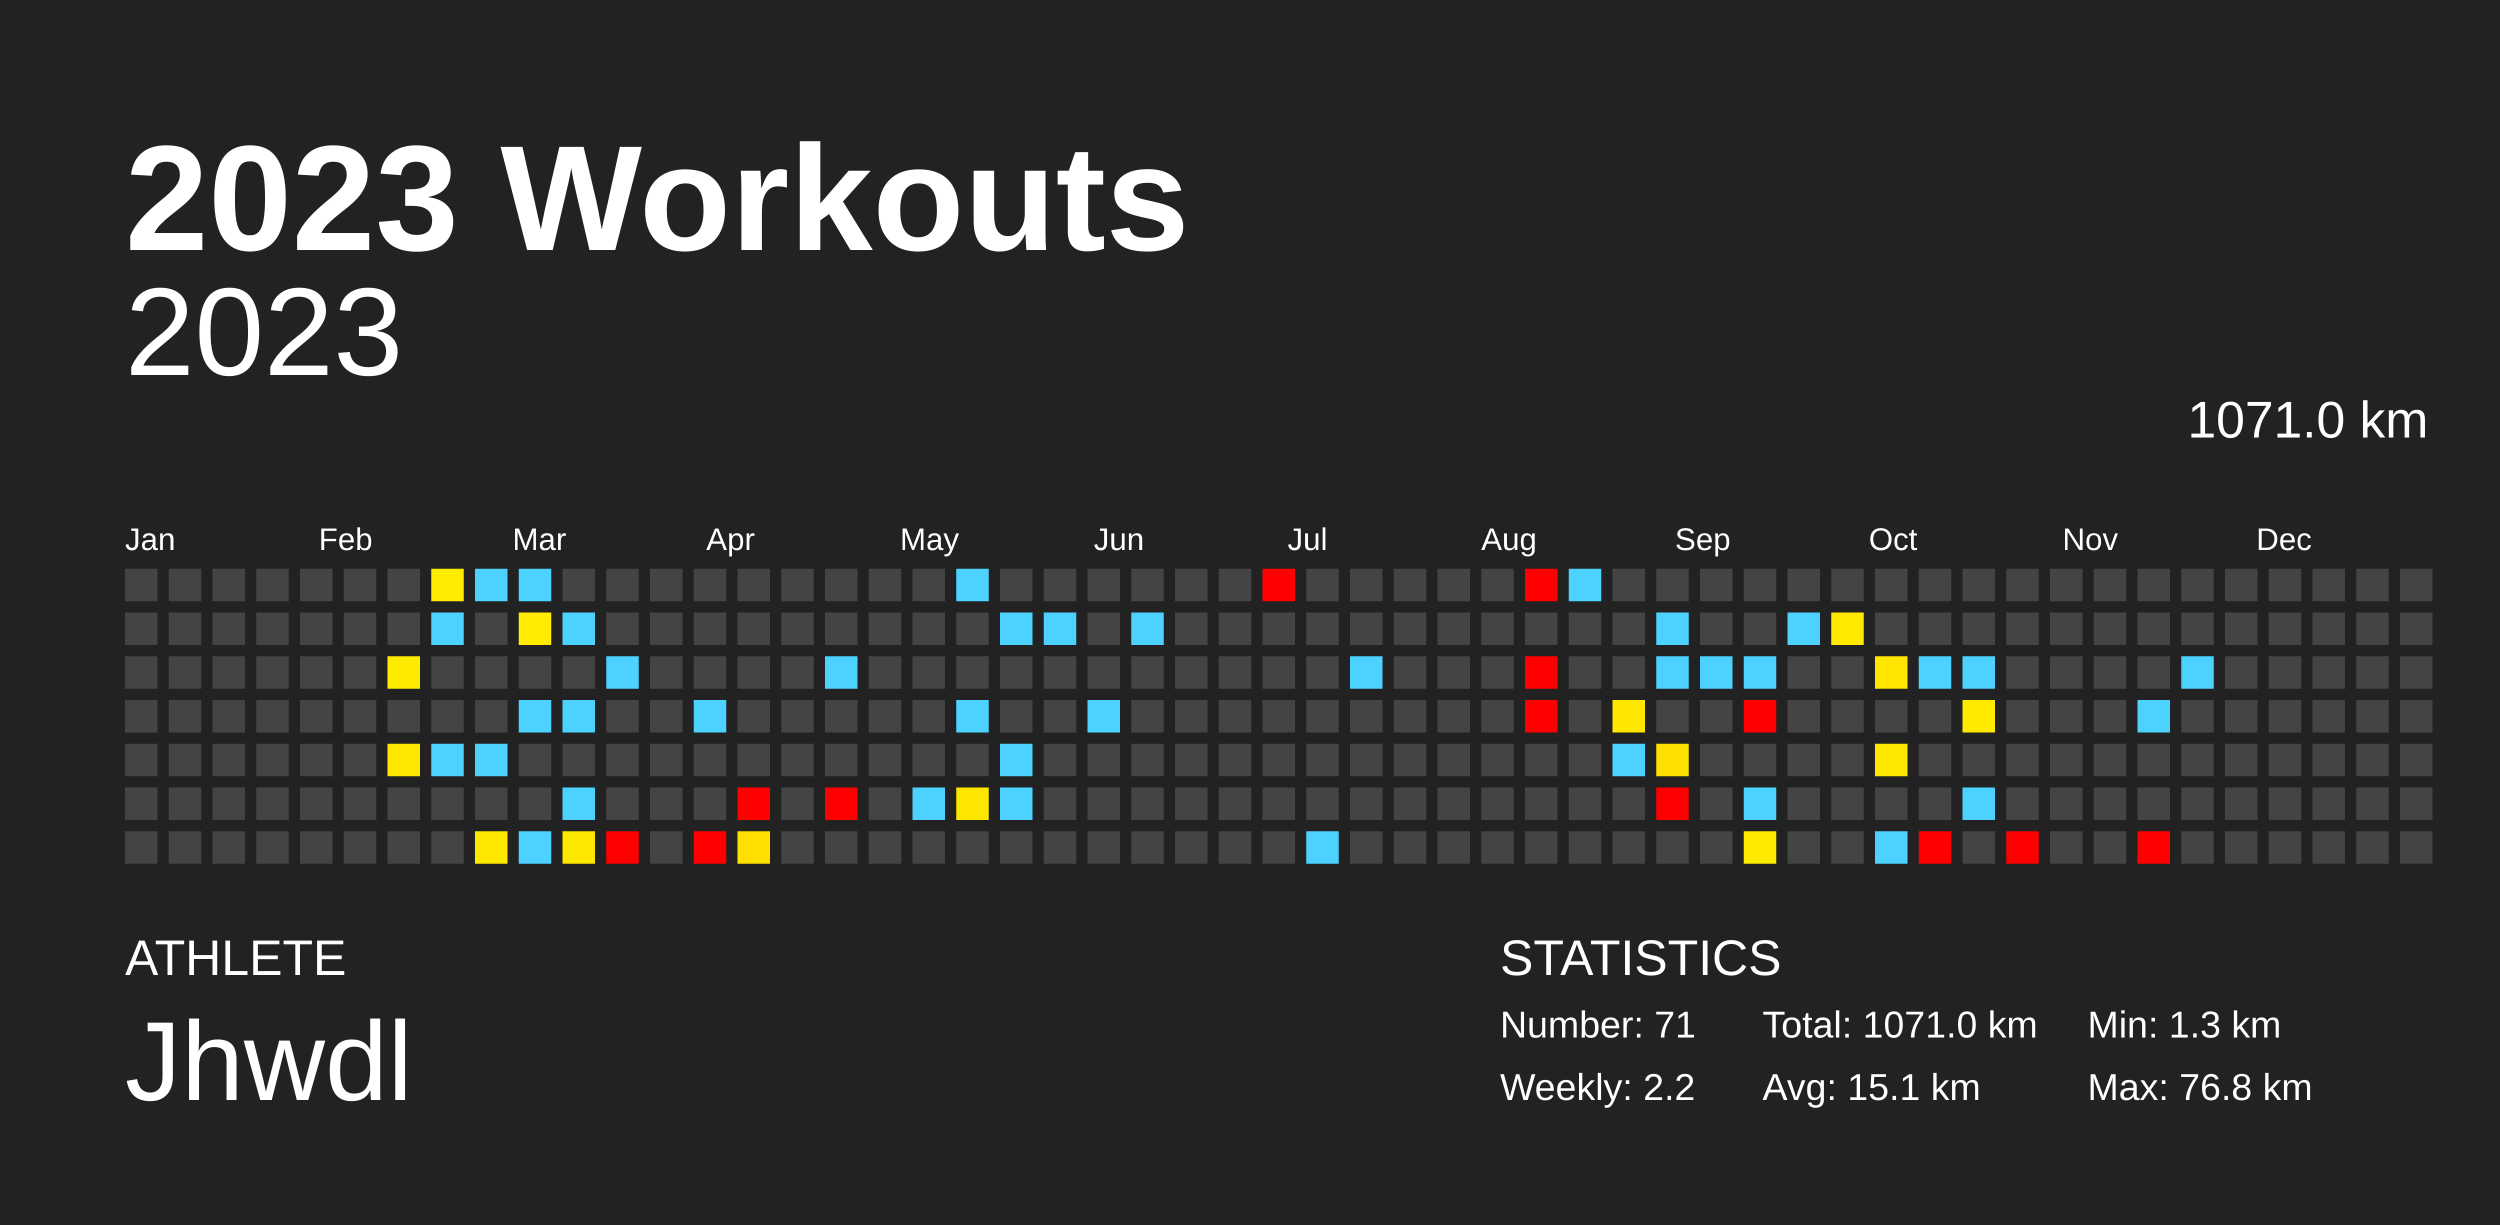
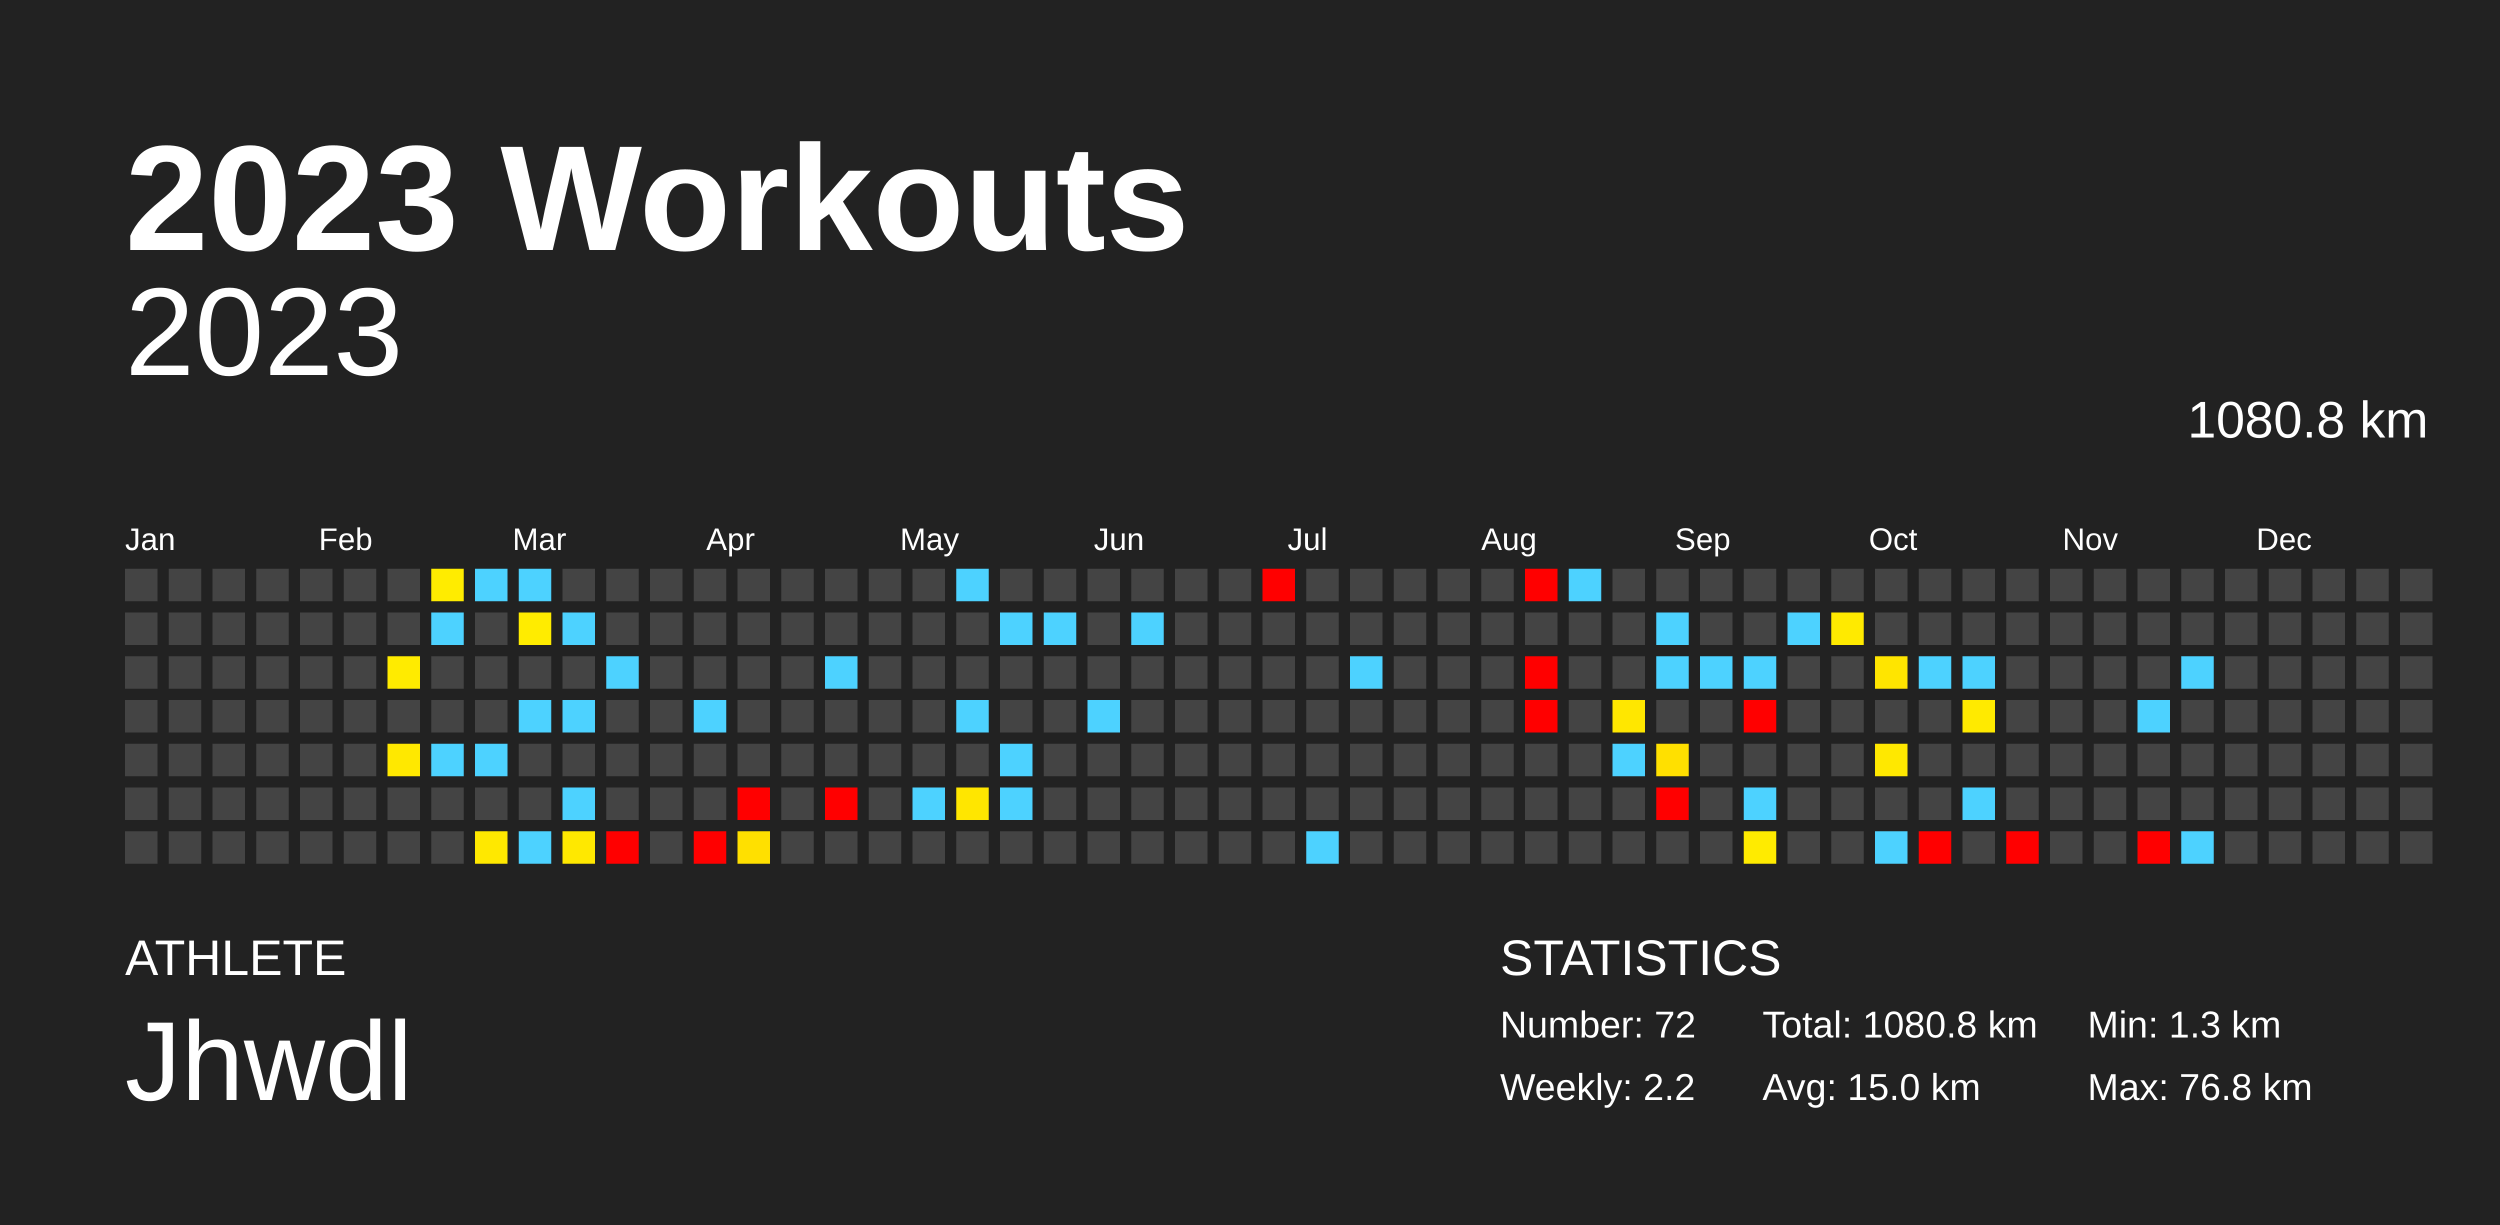
<svg xmlns="http://www.w3.org/2000/svg" baseProfile="full" height="98mm" version="1.1" viewBox="0,0,200,98" width="200mm">
  <defs />
  <rect fill="#222222" height="98" width="200" x="0" y="0" />
  <text fill="#FFFFFF" style="font-size:12px; font-family:Arial; font-weight:bold;" x="10" y="20">2023 Workouts</text>
  <text fill="#FFFFFF" style="font-size:4px; font-family:Arial" x="10" y="78">ATHLETE</text>
  <text fill="#FFFFFF" style="font-size:9px; font-family:Arial" x="10" y="88">Jhwdl</text>
  <text fill="#FFFFFF" style="font-size:4px; font-family:Arial" x="120" y="78">STATISTICS</text>
-   <text fill="#FFFFFF" style="font-size:3px; font-family:Arial" x="120" y="83">Number: 71</text>
+   <text fill="#FFFFFF" style="font-size:3px; font-family:Arial" x="120" y="83">Number: 72</text>
  <text fill="#FFFFFF" style="font-size:3px; font-family:Arial" x="120" y="88">Weekly: 2.2</text>
-   <text fill="#FFFFFF" style="font-size:3px; font-family:Arial" x="141" y="83">Total: 1071.0 km</text>
-   <text fill="#FFFFFF" style="font-size:3px; font-family:Arial" x="141" y="88">Avg: 15.1 km</text>
+   <text fill="#FFFFFF" style="font-size:3px; font-family:Arial" x="141" y="83">Total: 1080.8 km</text>
+   <text fill="#FFFFFF" style="font-size:3px; font-family:Arial" x="141" y="88">Avg: 15.0 km</text>
  <text fill="#FFFFFF" style="font-size:3px; font-family:Arial" x="167" y="83">Min: 1.3 km</text>
  <text fill="#FFFFFF" style="font-size:3px; font-family:Arial" x="167" y="88">Max: 76.8 km</text>
  <text alignment-baseline="hanging" fill="#FFFFFF" style="font-size:10.0px; font-family:Arial;" x="10" y="30">2023</text>
-   <text alignment-baseline="hanging" fill="#FFFFFF" style="font-size:4.125px; font-family:Arial;" x="175" y="35">1071.0 km</text>
+   <text alignment-baseline="hanging" fill="#FFFFFF" style="font-size:4.125px; font-family:Arial;" x="175" y="35">1080.8 km</text>
  <text fill="#FFFFFF" style="font-size:2.5px; font-family:Arial" x="10.0" y="44">Jan</text>
  <text fill="#FFFFFF" style="font-size:2.5px; font-family:Arial" x="25.5" y="44">Feb</text>
  <text fill="#FFFFFF" style="font-size:2.5px; font-family:Arial" x="41.0" y="44">Mar</text>
  <text fill="#FFFFFF" style="font-size:2.5px; font-family:Arial" x="56.5" y="44">Apr</text>
  <text fill="#FFFFFF" style="font-size:2.5px; font-family:Arial" x="72.0" y="44">May</text>
  <text fill="#FFFFFF" style="font-size:2.5px; font-family:Arial" x="87.5" y="44">Jun</text>
  <text fill="#FFFFFF" style="font-size:2.5px; font-family:Arial" x="103.0" y="44">Jul</text>
  <text fill="#FFFFFF" style="font-size:2.5px; font-family:Arial" x="118.5" y="44">Aug</text>
  <text fill="#FFFFFF" style="font-size:2.5px; font-family:Arial" x="134.0" y="44">Sep</text>
  <text fill="#FFFFFF" style="font-size:2.5px; font-family:Arial" x="149.5" y="44">Oct</text>
  <text fill="#FFFFFF" style="font-size:2.5px; font-family:Arial" x="165.0" y="44">Nov</text>
  <text fill="#FFFFFF" style="font-size:2.5px; font-family:Arial" x="180.5" y="44">Dec</text>
  <rect fill="#444444" height="2.6" width="2.6" x="10.0" y="45.5" />
  <rect fill="#444444" height="2.6" width="2.6" x="10.0" y="49.0" />
  <rect fill="#444444" height="2.6" width="2.6" x="10.0" y="52.5" />
  <rect fill="#444444" height="2.6" width="2.6" x="10.0" y="56.0" />
  <rect fill="#444444" height="2.6" width="2.6" x="10.0" y="59.5" />
  <rect fill="#444444" height="2.6" width="2.6" x="10.0" y="63.0" />
  <rect fill="#444444" height="2.6" width="2.6" x="10.0" y="66.5" />
  <rect fill="#444444" height="2.6" width="2.6" x="13.5" y="45.5" />
  <rect fill="#444444" height="2.6" width="2.6" x="13.5" y="49.0" />
  <rect fill="#444444" height="2.6" width="2.6" x="13.5" y="52.5" />
  <rect fill="#444444" height="2.6" width="2.6" x="13.5" y="56.0" />
  <rect fill="#444444" height="2.6" width="2.6" x="13.5" y="59.5" />
  <rect fill="#444444" height="2.6" width="2.6" x="13.5" y="63.0" />
  <rect fill="#444444" height="2.6" width="2.6" x="13.5" y="66.5" />
  <rect fill="#444444" height="2.6" width="2.6" x="17.0" y="45.5" />
  <rect fill="#444444" height="2.6" width="2.6" x="17.0" y="49.0" />
  <rect fill="#444444" height="2.6" width="2.6" x="17.0" y="52.5" />
  <rect fill="#444444" height="2.6" width="2.6" x="17.0" y="56.0" />
  <rect fill="#444444" height="2.6" width="2.6" x="17.0" y="59.5" />
  <rect fill="#444444" height="2.6" width="2.6" x="17.0" y="63.0" />
  <rect fill="#444444" height="2.6" width="2.6" x="17.0" y="66.5" />
  <rect fill="#444444" height="2.6" width="2.6" x="20.5" y="45.5" />
  <rect fill="#444444" height="2.6" width="2.6" x="20.5" y="49.0" />
  <rect fill="#444444" height="2.6" width="2.6" x="20.5" y="52.5" />
  <rect fill="#444444" height="2.6" width="2.6" x="20.5" y="56.0" />
  <rect fill="#444444" height="2.6" width="2.6" x="20.5" y="59.5" />
  <rect fill="#444444" height="2.6" width="2.6" x="20.5" y="63.0" />
  <rect fill="#444444" height="2.6" width="2.6" x="20.5" y="66.5" />
  <rect fill="#444444" height="2.6" width="2.6" x="24.0" y="45.5" />
  <rect fill="#444444" height="2.6" width="2.6" x="24.0" y="49.0" />
  <rect fill="#444444" height="2.6" width="2.6" x="24.0" y="52.5" />
  <rect fill="#444444" height="2.6" width="2.6" x="24.0" y="56.0" />
  <rect fill="#444444" height="2.6" width="2.6" x="24.0" y="59.5" />
  <rect fill="#444444" height="2.6" width="2.6" x="24.0" y="63.0" />
  <rect fill="#444444" height="2.6" width="2.6" x="24.0" y="66.5" />
  <rect fill="#444444" height="2.6" width="2.6" x="27.5" y="45.5" />
  <rect fill="#444444" height="2.6" width="2.6" x="27.5" y="49.0" />
  <rect fill="#444444" height="2.6" width="2.6" x="27.5" y="52.5" />
  <rect fill="#444444" height="2.6" width="2.6" x="27.5" y="56.0" />
  <rect fill="#444444" height="2.6" width="2.6" x="27.5" y="59.5" />
  <rect fill="#444444" height="2.6" width="2.6" x="27.5" y="63.0" />
  <rect fill="#444444" height="2.6" width="2.6" x="27.5" y="66.5" />
  <rect fill="#444444" height="2.6" width="2.6" x="31.0" y="45.5" />
  <rect fill="#444444" height="2.6" width="2.6" x="31.0" y="49.0" />
  <rect fill="#ffeb00" height="2.6" width="2.6" x="31.0" y="52.5" />
  <rect fill="#444444" height="2.6" width="2.6" x="31.0" y="56.0" />
  <rect fill="#ffe800" height="2.6" width="2.6" x="31.0" y="59.5" />
  <rect fill="#444444" height="2.6" width="2.6" x="31.0" y="63.0" />
  <rect fill="#444444" height="2.6" width="2.6" x="31.0" y="66.5" />
  <rect fill="#ffec00" height="2.6" width="2.6" x="34.5" y="45.5" />
  <rect fill="#4dd2ff" height="2.6" width="2.6" x="34.5" y="49.0" />
  <rect fill="#444444" height="2.6" width="2.6" x="34.5" y="52.5" />
  <rect fill="#444444" height="2.6" width="2.6" x="34.5" y="56.0" />
  <rect fill="#4dd2ff" height="2.6" width="2.6" x="34.5" y="59.5" />
  <rect fill="#444444" height="2.6" width="2.6" x="34.5" y="63.0" />
  <rect fill="#444444" height="2.6" width="2.6" x="34.5" y="66.5" />
  <rect fill="#4dd2ff" height="2.6" width="2.6" x="38.0" y="45.5" />
  <rect fill="#444444" height="2.6" width="2.6" x="38.0" y="49.0" />
  <rect fill="#444444" height="2.6" width="2.6" x="38.0" y="52.5" />
  <rect fill="#444444" height="2.6" width="2.6" x="38.0" y="56.0" />
  <rect fill="#4dd2ff" height="2.6" width="2.6" x="38.0" y="59.5" />
  <rect fill="#444444" height="2.6" width="2.6" x="38.0" y="63.0" />
  <rect fill="#ffe800" height="2.6" width="2.6" x="38.0" y="66.5" />
  <rect fill="#4dd2ff" height="2.6" width="2.6" x="41.5" y="45.5" />
  <rect fill="#ffec00" height="2.6" width="2.6" x="41.5" y="49.0" />
  <rect fill="#444444" height="2.6" width="2.6" x="41.5" y="52.5" />
  <rect fill="#4dd2ff" height="2.6" width="2.6" x="41.5" y="56.0" />
  <rect fill="#444444" height="2.6" width="2.6" x="41.5" y="59.5" />
  <rect fill="#444444" height="2.6" width="2.6" x="41.5" y="63.0" />
  <rect fill="#4dd2ff" height="2.6" width="2.6" x="41.5" y="66.5" />
  <rect fill="#444444" height="2.6" width="2.6" x="45.0" y="45.5" />
  <rect fill="#4dd2ff" height="2.6" width="2.6" x="45.0" y="49.0" />
  <rect fill="#444444" height="2.6" width="2.6" x="45.0" y="52.5" />
  <rect fill="#4dd2ff" height="2.6" width="2.6" x="45.0" y="56.0" />
  <rect fill="#444444" height="2.6" width="2.6" x="45.0" y="59.5" />
  <rect fill="#4dd2ff" height="2.6" width="2.6" x="45.0" y="63.0" />
  <rect fill="#ffe800" height="2.6" width="2.6" x="45.0" y="66.5" />
  <rect fill="#444444" height="2.6" width="2.6" x="48.5" y="45.5" />
  <rect fill="#444444" height="2.6" width="2.6" x="48.5" y="49.0" />
  <rect fill="#4dd2ff" height="2.6" width="2.6" x="48.5" y="52.5" />
  <rect fill="#444444" height="2.6" width="2.6" x="48.5" y="56.0" />
  <rect fill="#444444" height="2.6" width="2.6" x="48.5" y="59.5" />
  <rect fill="#444444" height="2.6" width="2.6" x="48.5" y="63.0" />
  <rect fill="red" height="2.6" width="2.6" x="48.5" y="66.5" />
  <rect fill="#444444" height="2.6" width="2.6" x="52.0" y="45.5" />
  <rect fill="#444444" height="2.6" width="2.6" x="52.0" y="49.0" />
  <rect fill="#444444" height="2.6" width="2.6" x="52.0" y="52.5" />
  <rect fill="#444444" height="2.6" width="2.6" x="52.0" y="56.0" />
  <rect fill="#444444" height="2.6" width="2.6" x="52.0" y="59.5" />
  <rect fill="#444444" height="2.6" width="2.6" x="52.0" y="63.0" />
  <rect fill="#444444" height="2.6" width="2.6" x="52.0" y="66.5" />
  <rect fill="#444444" height="2.6" width="2.6" x="55.5" y="45.5" />
  <rect fill="#444444" height="2.6" width="2.6" x="55.5" y="49.0" />
  <rect fill="#444444" height="2.6" width="2.6" x="55.5" y="52.5" />
  <rect fill="#4dd2ff" height="2.6" width="2.6" x="55.5" y="56.0" />
  <rect fill="#444444" height="2.6" width="2.6" x="55.5" y="59.5" />
  <rect fill="#444444" height="2.6" width="2.6" x="55.5" y="63.0" />
  <rect fill="red" height="2.6" width="2.6" x="55.5" y="66.5" />
  <rect fill="#444444" height="2.6" width="2.6" x="59.0" y="45.5" />
  <rect fill="#444444" height="2.6" width="2.6" x="59.0" y="49.0" />
  <rect fill="#444444" height="2.6" width="2.6" x="59.0" y="52.5" />
  <rect fill="#444444" height="2.6" width="2.6" x="59.0" y="56.0" />
  <rect fill="#444444" height="2.6" width="2.6" x="59.0" y="59.5" />
  <rect fill="red" height="2.6" width="2.6" x="59.0" y="63.0" />
  <rect fill="#ffe000" height="2.6" width="2.6" x="59.0" y="66.5" />
  <rect fill="#444444" height="2.6" width="2.6" x="62.5" y="45.5" />
  <rect fill="#444444" height="2.6" width="2.6" x="62.5" y="49.0" />
  <rect fill="#444444" height="2.6" width="2.6" x="62.5" y="52.5" />
  <rect fill="#444444" height="2.6" width="2.6" x="62.5" y="56.0" />
  <rect fill="#444444" height="2.6" width="2.6" x="62.5" y="59.5" />
  <rect fill="#444444" height="2.6" width="2.6" x="62.5" y="63.0" />
  <rect fill="#444444" height="2.6" width="2.6" x="62.5" y="66.5" />
  <rect fill="#444444" height="2.6" width="2.6" x="66.0" y="45.5" />
  <rect fill="#444444" height="2.6" width="2.6" x="66.0" y="49.0" />
  <rect fill="#4dd2ff" height="2.6" width="2.6" x="66.0" y="52.5" />
  <rect fill="#444444" height="2.6" width="2.6" x="66.0" y="56.0" />
  <rect fill="#444444" height="2.6" width="2.6" x="66.0" y="59.5" />
  <rect fill="red" height="2.6" width="2.6" x="66.0" y="63.0" />
  <rect fill="#444444" height="2.6" width="2.6" x="66.0" y="66.5" />
  <rect fill="#444444" height="2.6" width="2.6" x="69.5" y="45.5" />
  <rect fill="#444444" height="2.6" width="2.6" x="69.5" y="49.0" />
  <rect fill="#444444" height="2.6" width="2.6" x="69.5" y="52.5" />
  <rect fill="#444444" height="2.6" width="2.6" x="69.5" y="56.0" />
  <rect fill="#444444" height="2.6" width="2.6" x="69.5" y="59.5" />
  <rect fill="#444444" height="2.6" width="2.6" x="69.5" y="63.0" />
  <rect fill="#444444" height="2.6" width="2.6" x="69.5" y="66.5" />
  <rect fill="#444444" height="2.6" width="2.6" x="73.0" y="45.5" />
  <rect fill="#444444" height="2.6" width="2.6" x="73.0" y="49.0" />
  <rect fill="#444444" height="2.6" width="2.6" x="73.0" y="52.5" />
  <rect fill="#444444" height="2.6" width="2.6" x="73.0" y="56.0" />
  <rect fill="#444444" height="2.6" width="2.6" x="73.0" y="59.5" />
  <rect fill="#4dd2ff" height="2.6" width="2.6" x="73.0" y="63.0" />
  <rect fill="#444444" height="2.6" width="2.6" x="73.0" y="66.5" />
  <rect fill="#4dd2ff" height="2.6" width="2.6" x="76.5" y="45.5" />
  <rect fill="#444444" height="2.6" width="2.6" x="76.5" y="49.0" />
  <rect fill="#444444" height="2.6" width="2.6" x="76.5" y="52.5" />
  <rect fill="#4dd2ff" height="2.6" width="2.6" x="76.5" y="56.0" />
  <rect fill="#444444" height="2.6" width="2.6" x="76.5" y="59.5" />
  <rect fill="#ffe600" height="2.6" width="2.6" x="76.5" y="63.0" />
  <rect fill="#444444" height="2.6" width="2.6" x="76.5" y="66.5" />
  <rect fill="#444444" height="2.6" width="2.6" x="80.0" y="45.5" />
  <rect fill="#4dd2ff" height="2.6" width="2.6" x="80.0" y="49.0" />
  <rect fill="#444444" height="2.6" width="2.6" x="80.0" y="52.5" />
  <rect fill="#444444" height="2.6" width="2.6" x="80.0" y="56.0" />
  <rect fill="#4dd2ff" height="2.6" width="2.6" x="80.0" y="59.5" />
  <rect fill="#4dd2ff" height="2.6" width="2.6" x="80.0" y="63.0" />
  <rect fill="#444444" height="2.6" width="2.6" x="80.0" y="66.5" />
  <rect fill="#444444" height="2.6" width="2.6" x="83.5" y="45.5" />
  <rect fill="#4dd2ff" height="2.6" width="2.6" x="83.5" y="49.0" />
  <rect fill="#444444" height="2.6" width="2.6" x="83.5" y="52.5" />
  <rect fill="#444444" height="2.6" width="2.6" x="83.5" y="56.0" />
  <rect fill="#444444" height="2.6" width="2.6" x="83.5" y="59.5" />
  <rect fill="#444444" height="2.6" width="2.6" x="83.5" y="63.0" />
  <rect fill="#444444" height="2.6" width="2.6" x="83.5" y="66.5" />
  <rect fill="#444444" height="2.6" width="2.6" x="87.0" y="45.5" />
  <rect fill="#444444" height="2.6" width="2.6" x="87.0" y="49.0" />
  <rect fill="#444444" height="2.6" width="2.6" x="87.0" y="52.5" />
  <rect fill="#4dd2ff" height="2.6" width="2.6" x="87.0" y="56.0" />
  <rect fill="#444444" height="2.6" width="2.6" x="87.0" y="59.5" />
  <rect fill="#444444" height="2.6" width="2.6" x="87.0" y="63.0" />
  <rect fill="#444444" height="2.6" width="2.6" x="87.0" y="66.5" />
  <rect fill="#444444" height="2.6" width="2.6" x="90.5" y="45.5" />
  <rect fill="#4dd2ff" height="2.6" width="2.6" x="90.5" y="49.0" />
  <rect fill="#444444" height="2.6" width="2.6" x="90.5" y="52.5" />
  <rect fill="#444444" height="2.6" width="2.6" x="90.5" y="56.0" />
  <rect fill="#444444" height="2.6" width="2.6" x="90.5" y="59.5" />
  <rect fill="#444444" height="2.6" width="2.6" x="90.5" y="63.0" />
  <rect fill="#444444" height="2.6" width="2.6" x="90.5" y="66.5" />
  <rect fill="#444444" height="2.6" width="2.6" x="94.0" y="45.5" />
  <rect fill="#444444" height="2.6" width="2.6" x="94.0" y="49.0" />
  <rect fill="#444444" height="2.6" width="2.6" x="94.0" y="52.5" />
  <rect fill="#444444" height="2.6" width="2.6" x="94.0" y="56.0" />
  <rect fill="#444444" height="2.6" width="2.6" x="94.0" y="59.5" />
  <rect fill="#444444" height="2.6" width="2.6" x="94.0" y="63.0" />
  <rect fill="#444444" height="2.6" width="2.6" x="94.0" y="66.5" />
  <rect fill="#444444" height="2.6" width="2.6" x="97.5" y="45.5" />
  <rect fill="#444444" height="2.6" width="2.6" x="97.5" y="49.0" />
  <rect fill="#444444" height="2.6" width="2.6" x="97.5" y="52.5" />
  <rect fill="#444444" height="2.6" width="2.6" x="97.5" y="56.0" />
  <rect fill="#444444" height="2.6" width="2.6" x="97.5" y="59.5" />
  <rect fill="#444444" height="2.6" width="2.6" x="97.5" y="63.0" />
  <rect fill="#444444" height="2.6" width="2.6" x="97.5" y="66.5" />
  <rect fill="red" height="2.6" width="2.6" x="101.0" y="45.5" />
  <rect fill="#444444" height="2.6" width="2.6" x="101.0" y="49.0" />
  <rect fill="#444444" height="2.6" width="2.6" x="101.0" y="52.5" />
  <rect fill="#444444" height="2.6" width="2.6" x="101.0" y="56.0" />
  <rect fill="#444444" height="2.6" width="2.6" x="101.0" y="59.5" />
  <rect fill="#444444" height="2.6" width="2.6" x="101.0" y="63.0" />
  <rect fill="#444444" height="2.6" width="2.6" x="101.0" y="66.5" />
  <rect fill="#444444" height="2.6" width="2.6" x="104.5" y="45.5" />
  <rect fill="#444444" height="2.6" width="2.6" x="104.5" y="49.0" />
  <rect fill="#444444" height="2.6" width="2.6" x="104.5" y="52.5" />
  <rect fill="#444444" height="2.6" width="2.6" x="104.5" y="56.0" />
  <rect fill="#444444" height="2.6" width="2.6" x="104.5" y="59.5" />
  <rect fill="#444444" height="2.6" width="2.6" x="104.5" y="63.0" />
  <rect fill="#4dd2ff" height="2.6" width="2.6" x="104.5" y="66.5" />
  <rect fill="#444444" height="2.6" width="2.6" x="108.0" y="45.5" />
  <rect fill="#444444" height="2.6" width="2.6" x="108.0" y="49.0" />
  <rect fill="#4dd2ff" height="2.6" width="2.6" x="108.0" y="52.5" />
  <rect fill="#444444" height="2.6" width="2.6" x="108.0" y="56.0" />
  <rect fill="#444444" height="2.6" width="2.6" x="108.0" y="59.5" />
  <rect fill="#444444" height="2.6" width="2.6" x="108.0" y="63.0" />
  <rect fill="#444444" height="2.6" width="2.6" x="108.0" y="66.5" />
  <rect fill="#444444" height="2.6" width="2.6" x="111.5" y="45.5" />
  <rect fill="#444444" height="2.6" width="2.6" x="111.5" y="49.0" />
  <rect fill="#444444" height="2.6" width="2.6" x="111.5" y="52.5" />
  <rect fill="#444444" height="2.6" width="2.6" x="111.5" y="56.0" />
  <rect fill="#444444" height="2.6" width="2.6" x="111.5" y="59.5" />
  <rect fill="#444444" height="2.6" width="2.6" x="111.5" y="63.0" />
  <rect fill="#444444" height="2.6" width="2.6" x="111.5" y="66.5" />
  <rect fill="#444444" height="2.6" width="2.6" x="115.0" y="45.5" />
  <rect fill="#444444" height="2.6" width="2.6" x="115.0" y="49.0" />
  <rect fill="#444444" height="2.6" width="2.6" x="115.0" y="52.5" />
  <rect fill="#444444" height="2.6" width="2.6" x="115.0" y="56.0" />
  <rect fill="#444444" height="2.6" width="2.6" x="115.0" y="59.5" />
  <rect fill="#444444" height="2.6" width="2.6" x="115.0" y="63.0" />
  <rect fill="#444444" height="2.6" width="2.6" x="115.0" y="66.5" />
  <rect fill="#444444" height="2.6" width="2.6" x="118.5" y="45.5" />
  <rect fill="#444444" height="2.6" width="2.6" x="118.5" y="49.0" />
  <rect fill="#444444" height="2.6" width="2.6" x="118.5" y="52.5" />
  <rect fill="#444444" height="2.6" width="2.6" x="118.5" y="56.0" />
  <rect fill="#444444" height="2.6" width="2.6" x="118.5" y="59.5" />
  <rect fill="#444444" height="2.6" width="2.6" x="118.5" y="63.0" />
  <rect fill="#444444" height="2.6" width="2.6" x="118.5" y="66.5" />
  <rect fill="red" height="2.6" width="2.6" x="122.0" y="45.5" />
  <rect fill="#444444" height="2.6" width="2.6" x="122.0" y="49.0" />
  <rect fill="red" height="2.6" width="2.6" x="122.0" y="52.5" />
  <rect fill="red" height="2.6" width="2.6" x="122.0" y="56.0" />
  <rect fill="#444444" height="2.6" width="2.6" x="122.0" y="59.5" />
  <rect fill="#444444" height="2.6" width="2.6" x="122.0" y="63.0" />
  <rect fill="#444444" height="2.6" width="2.6" x="122.0" y="66.5" />
  <rect fill="#4dd2ff" height="2.6" width="2.6" x="125.5" y="45.5" />
  <rect fill="#444444" height="2.6" width="2.6" x="125.5" y="49.0" />
  <rect fill="#444444" height="2.6" width="2.6" x="125.5" y="52.5" />
  <rect fill="#444444" height="2.6" width="2.6" x="125.5" y="56.0" />
  <rect fill="#444444" height="2.6" width="2.6" x="125.5" y="59.5" />
  <rect fill="#444444" height="2.6" width="2.6" x="125.5" y="63.0" />
  <rect fill="#444444" height="2.6" width="2.6" x="125.5" y="66.5" />
  <rect fill="#444444" height="2.6" width="2.6" x="129.0" y="45.5" />
  <rect fill="#444444" height="2.6" width="2.6" x="129.0" y="49.0" />
  <rect fill="#444444" height="2.6" width="2.6" x="129.0" y="52.5" />
  <rect fill="#ffe700" height="2.6" width="2.6" x="129.0" y="56.0" />
  <rect fill="#4dd2ff" height="2.6" width="2.6" x="129.0" y="59.5" />
  <rect fill="#444444" height="2.6" width="2.6" x="129.0" y="63.0" />
  <rect fill="#444444" height="2.6" width="2.6" x="129.0" y="66.5" />
  <rect fill="#444444" height="2.6" width="2.6" x="132.5" y="45.5" />
  <rect fill="#4dd2ff" height="2.6" width="2.6" x="132.5" y="49.0" />
  <rect fill="#4dd2ff" height="2.6" width="2.6" x="132.5" y="52.5" />
  <rect fill="#444444" height="2.6" width="2.6" x="132.5" y="56.0" />
  <rect fill="#ffe000" height="2.6" width="2.6" x="132.5" y="59.5" />
  <rect fill="red" height="2.6" width="2.6" x="132.5" y="63.0" />
  <rect fill="#444444" height="2.6" width="2.6" x="132.5" y="66.5" />
  <rect fill="#444444" height="2.6" width="2.6" x="136.0" y="45.5" />
  <rect fill="#444444" height="2.6" width="2.6" x="136.0" y="49.0" />
  <rect fill="#4dd2ff" height="2.6" width="2.6" x="136.0" y="52.5" />
  <rect fill="#444444" height="2.6" width="2.6" x="136.0" y="56.0" />
  <rect fill="#444444" height="2.6" width="2.6" x="136.0" y="59.5" />
  <rect fill="#444444" height="2.6" width="2.6" x="136.0" y="63.0" />
  <rect fill="#444444" height="2.6" width="2.6" x="136.0" y="66.5" />
  <rect fill="#444444" height="2.6" width="2.6" x="139.5" y="45.5" />
  <rect fill="#444444" height="2.6" width="2.6" x="139.5" y="49.0" />
  <rect fill="#4dd2ff" height="2.6" width="2.6" x="139.5" y="52.5" />
  <rect fill="red" height="2.6" width="2.6" x="139.5" y="56.0" />
  <rect fill="#444444" height="2.6" width="2.6" x="139.5" y="59.5" />
  <rect fill="#4dd2ff" height="2.6" width="2.6" x="139.5" y="63.0" />
  <rect fill="#ffeb00" height="2.6" width="2.6" x="139.5" y="66.5" />
  <rect fill="#444444" height="2.6" width="2.6" x="143.0" y="45.5" />
  <rect fill="#4dd2ff" height="2.6" width="2.6" x="143.0" y="49.0" />
  <rect fill="#444444" height="2.6" width="2.6" x="143.0" y="52.5" />
  <rect fill="#444444" height="2.6" width="2.6" x="143.0" y="56.0" />
  <rect fill="#444444" height="2.6" width="2.6" x="143.0" y="59.5" />
  <rect fill="#444444" height="2.6" width="2.6" x="143.0" y="63.0" />
  <rect fill="#444444" height="2.6" width="2.6" x="143.0" y="66.5" />
  <rect fill="#444444" height="2.6" width="2.6" x="146.5" y="45.5" />
  <rect fill="#ffea00" height="2.6" width="2.6" x="146.5" y="49.0" />
  <rect fill="#444444" height="2.6" width="2.6" x="146.5" y="52.5" />
  <rect fill="#444444" height="2.6" width="2.6" x="146.5" y="56.0" />
  <rect fill="#444444" height="2.6" width="2.6" x="146.5" y="59.5" />
  <rect fill="#444444" height="2.6" width="2.6" x="146.5" y="63.0" />
  <rect fill="#444444" height="2.6" width="2.6" x="146.5" y="66.5" />
  <rect fill="#444444" height="2.6" width="2.6" x="150.0" y="45.5" />
  <rect fill="#444444" height="2.6" width="2.6" x="150.0" y="49.0" />
  <rect fill="#ffe500" height="2.6" width="2.6" x="150.0" y="52.5" />
  <rect fill="#444444" height="2.6" width="2.6" x="150.0" y="56.0" />
  <rect fill="#ffe800" height="2.6" width="2.6" x="150.0" y="59.5" />
  <rect fill="#444444" height="2.6" width="2.6" x="150.0" y="63.0" />
  <rect fill="#4dd2ff" height="2.6" width="2.6" x="150.0" y="66.5" />
  <rect fill="#444444" height="2.6" width="2.6" x="153.5" y="45.5" />
  <rect fill="#444444" height="2.6" width="2.6" x="153.5" y="49.0" />
  <rect fill="#4dd2ff" height="2.6" width="2.6" x="153.5" y="52.5" />
  <rect fill="#444444" height="2.6" width="2.6" x="153.5" y="56.0" />
  <rect fill="#444444" height="2.6" width="2.6" x="153.5" y="59.5" />
  <rect fill="#444444" height="2.6" width="2.6" x="153.5" y="63.0" />
  <rect fill="red" height="2.6" width="2.6" x="153.5" y="66.5" />
  <rect fill="#444444" height="2.6" width="2.6" x="157.0" y="45.5" />
  <rect fill="#444444" height="2.6" width="2.6" x="157.0" y="49.0" />
  <rect fill="#4dd2ff" height="2.6" width="2.6" x="157.0" y="52.5" />
  <rect fill="#ffea00" height="2.6" width="2.6" x="157.0" y="56.0" />
  <rect fill="#444444" height="2.6" width="2.6" x="157.0" y="59.5" />
  <rect fill="#4dd2ff" height="2.6" width="2.6" x="157.0" y="63.0" />
  <rect fill="#444444" height="2.6" width="2.6" x="157.0" y="66.5" />
  <rect fill="#444444" height="2.6" width="2.6" x="160.5" y="45.5" />
  <rect fill="#444444" height="2.6" width="2.6" x="160.5" y="49.0" />
  <rect fill="#444444" height="2.6" width="2.6" x="160.5" y="52.5" />
  <rect fill="#444444" height="2.6" width="2.6" x="160.5" y="56.0" />
  <rect fill="#444444" height="2.6" width="2.6" x="160.5" y="59.5" />
  <rect fill="#444444" height="2.6" width="2.6" x="160.5" y="63.0" />
  <rect fill="red" height="2.6" width="2.6" x="160.5" y="66.5" />
  <rect fill="#444444" height="2.6" width="2.6" x="164.0" y="45.5" />
  <rect fill="#444444" height="2.6" width="2.6" x="164.0" y="49.0" />
  <rect fill="#444444" height="2.6" width="2.6" x="164.0" y="52.5" />
  <rect fill="#444444" height="2.6" width="2.6" x="164.0" y="56.0" />
  <rect fill="#444444" height="2.6" width="2.6" x="164.0" y="59.5" />
  <rect fill="#444444" height="2.6" width="2.6" x="164.0" y="63.0" />
  <rect fill="#444444" height="2.6" width="2.6" x="164.0" y="66.5" />
  <rect fill="#444444" height="2.6" width="2.6" x="167.5" y="45.5" />
  <rect fill="#444444" height="2.6" width="2.6" x="167.5" y="49.0" />
  <rect fill="#444444" height="2.6" width="2.6" x="167.5" y="52.5" />
  <rect fill="#444444" height="2.6" width="2.6" x="167.5" y="56.0" />
  <rect fill="#444444" height="2.6" width="2.6" x="167.5" y="59.5" />
  <rect fill="#444444" height="2.6" width="2.6" x="167.5" y="63.0" />
  <rect fill="#444444" height="2.6" width="2.6" x="167.5" y="66.5" />
  <rect fill="#444444" height="2.6" width="2.6" x="171.0" y="45.5" />
  <rect fill="#444444" height="2.6" width="2.6" x="171.0" y="49.0" />
  <rect fill="#444444" height="2.6" width="2.6" x="171.0" y="52.5" />
  <rect fill="#4dd2ff" height="2.6" width="2.6" x="171.0" y="56.0" />
  <rect fill="#444444" height="2.6" width="2.6" x="171.0" y="59.5" />
  <rect fill="#444444" height="2.6" width="2.6" x="171.0" y="63.0" />
  <rect fill="red" height="2.6" width="2.6" x="171.0" y="66.5" />
  <rect fill="#444444" height="2.6" width="2.6" x="174.5" y="45.5" />
  <rect fill="#444444" height="2.6" width="2.6" x="174.5" y="49.0" />
  <rect fill="#4dd2ff" height="2.6" width="2.6" x="174.5" y="52.5" />
  <rect fill="#444444" height="2.6" width="2.6" x="174.5" y="56.0" />
  <rect fill="#444444" height="2.6" width="2.6" x="174.5" y="59.5" />
  <rect fill="#444444" height="2.6" width="2.6" x="174.5" y="63.0" />
-   <rect fill="#444444" height="2.6" width="2.6" x="174.5" y="66.5" />
+   <rect fill="#4dd2ff" height="2.6" width="2.6" x="174.5" y="66.5" />
  <rect fill="#444444" height="2.6" width="2.6" x="178.0" y="45.5" />
  <rect fill="#444444" height="2.6" width="2.6" x="178.0" y="49.0" />
  <rect fill="#444444" height="2.6" width="2.6" x="178.0" y="52.5" />
  <rect fill="#444444" height="2.6" width="2.6" x="178.0" y="56.0" />
  <rect fill="#444444" height="2.6" width="2.6" x="178.0" y="59.5" />
  <rect fill="#444444" height="2.6" width="2.6" x="178.0" y="63.0" />
  <rect fill="#444444" height="2.6" width="2.6" x="178.0" y="66.5" />
  <rect fill="#444444" height="2.6" width="2.6" x="181.5" y="45.5" />
  <rect fill="#444444" height="2.6" width="2.6" x="181.5" y="49.0" />
  <rect fill="#444444" height="2.6" width="2.6" x="181.5" y="52.5" />
  <rect fill="#444444" height="2.6" width="2.6" x="181.5" y="56.0" />
  <rect fill="#444444" height="2.6" width="2.6" x="181.5" y="59.5" />
  <rect fill="#444444" height="2.6" width="2.6" x="181.5" y="63.0" />
  <rect fill="#444444" height="2.6" width="2.6" x="181.5" y="66.5" />
  <rect fill="#444444" height="2.6" width="2.6" x="185.0" y="45.5" />
  <rect fill="#444444" height="2.6" width="2.6" x="185.0" y="49.0" />
  <rect fill="#444444" height="2.6" width="2.6" x="185.0" y="52.5" />
  <rect fill="#444444" height="2.6" width="2.6" x="185.0" y="56.0" />
  <rect fill="#444444" height="2.6" width="2.6" x="185.0" y="59.5" />
  <rect fill="#444444" height="2.6" width="2.6" x="185.0" y="63.0" />
  <rect fill="#444444" height="2.6" width="2.6" x="185.0" y="66.5" />
  <rect fill="#444444" height="2.6" width="2.6" x="188.5" y="45.5" />
  <rect fill="#444444" height="2.6" width="2.6" x="188.5" y="49.0" />
  <rect fill="#444444" height="2.6" width="2.6" x="188.5" y="52.5" />
  <rect fill="#444444" height="2.6" width="2.6" x="188.5" y="56.0" />
  <rect fill="#444444" height="2.6" width="2.6" x="188.5" y="59.5" />
  <rect fill="#444444" height="2.6" width="2.6" x="188.5" y="63.0" />
  <rect fill="#444444" height="2.6" width="2.6" x="188.5" y="66.5" />
  <rect fill="#444444" height="2.6" width="2.6" x="192.0" y="45.5" />
  <rect fill="#444444" height="2.6" width="2.6" x="192.0" y="49.0" />
  <rect fill="#444444" height="2.6" width="2.6" x="192.0" y="52.5" />
  <rect fill="#444444" height="2.6" width="2.6" x="192.0" y="56.0" />
  <rect fill="#444444" height="2.6" width="2.6" x="192.0" y="59.5" />
  <rect fill="#444444" height="2.6" width="2.6" x="192.0" y="63.0" />
  <rect fill="#444444" height="2.6" width="2.6" x="192.0" y="66.5" />
</svg>
